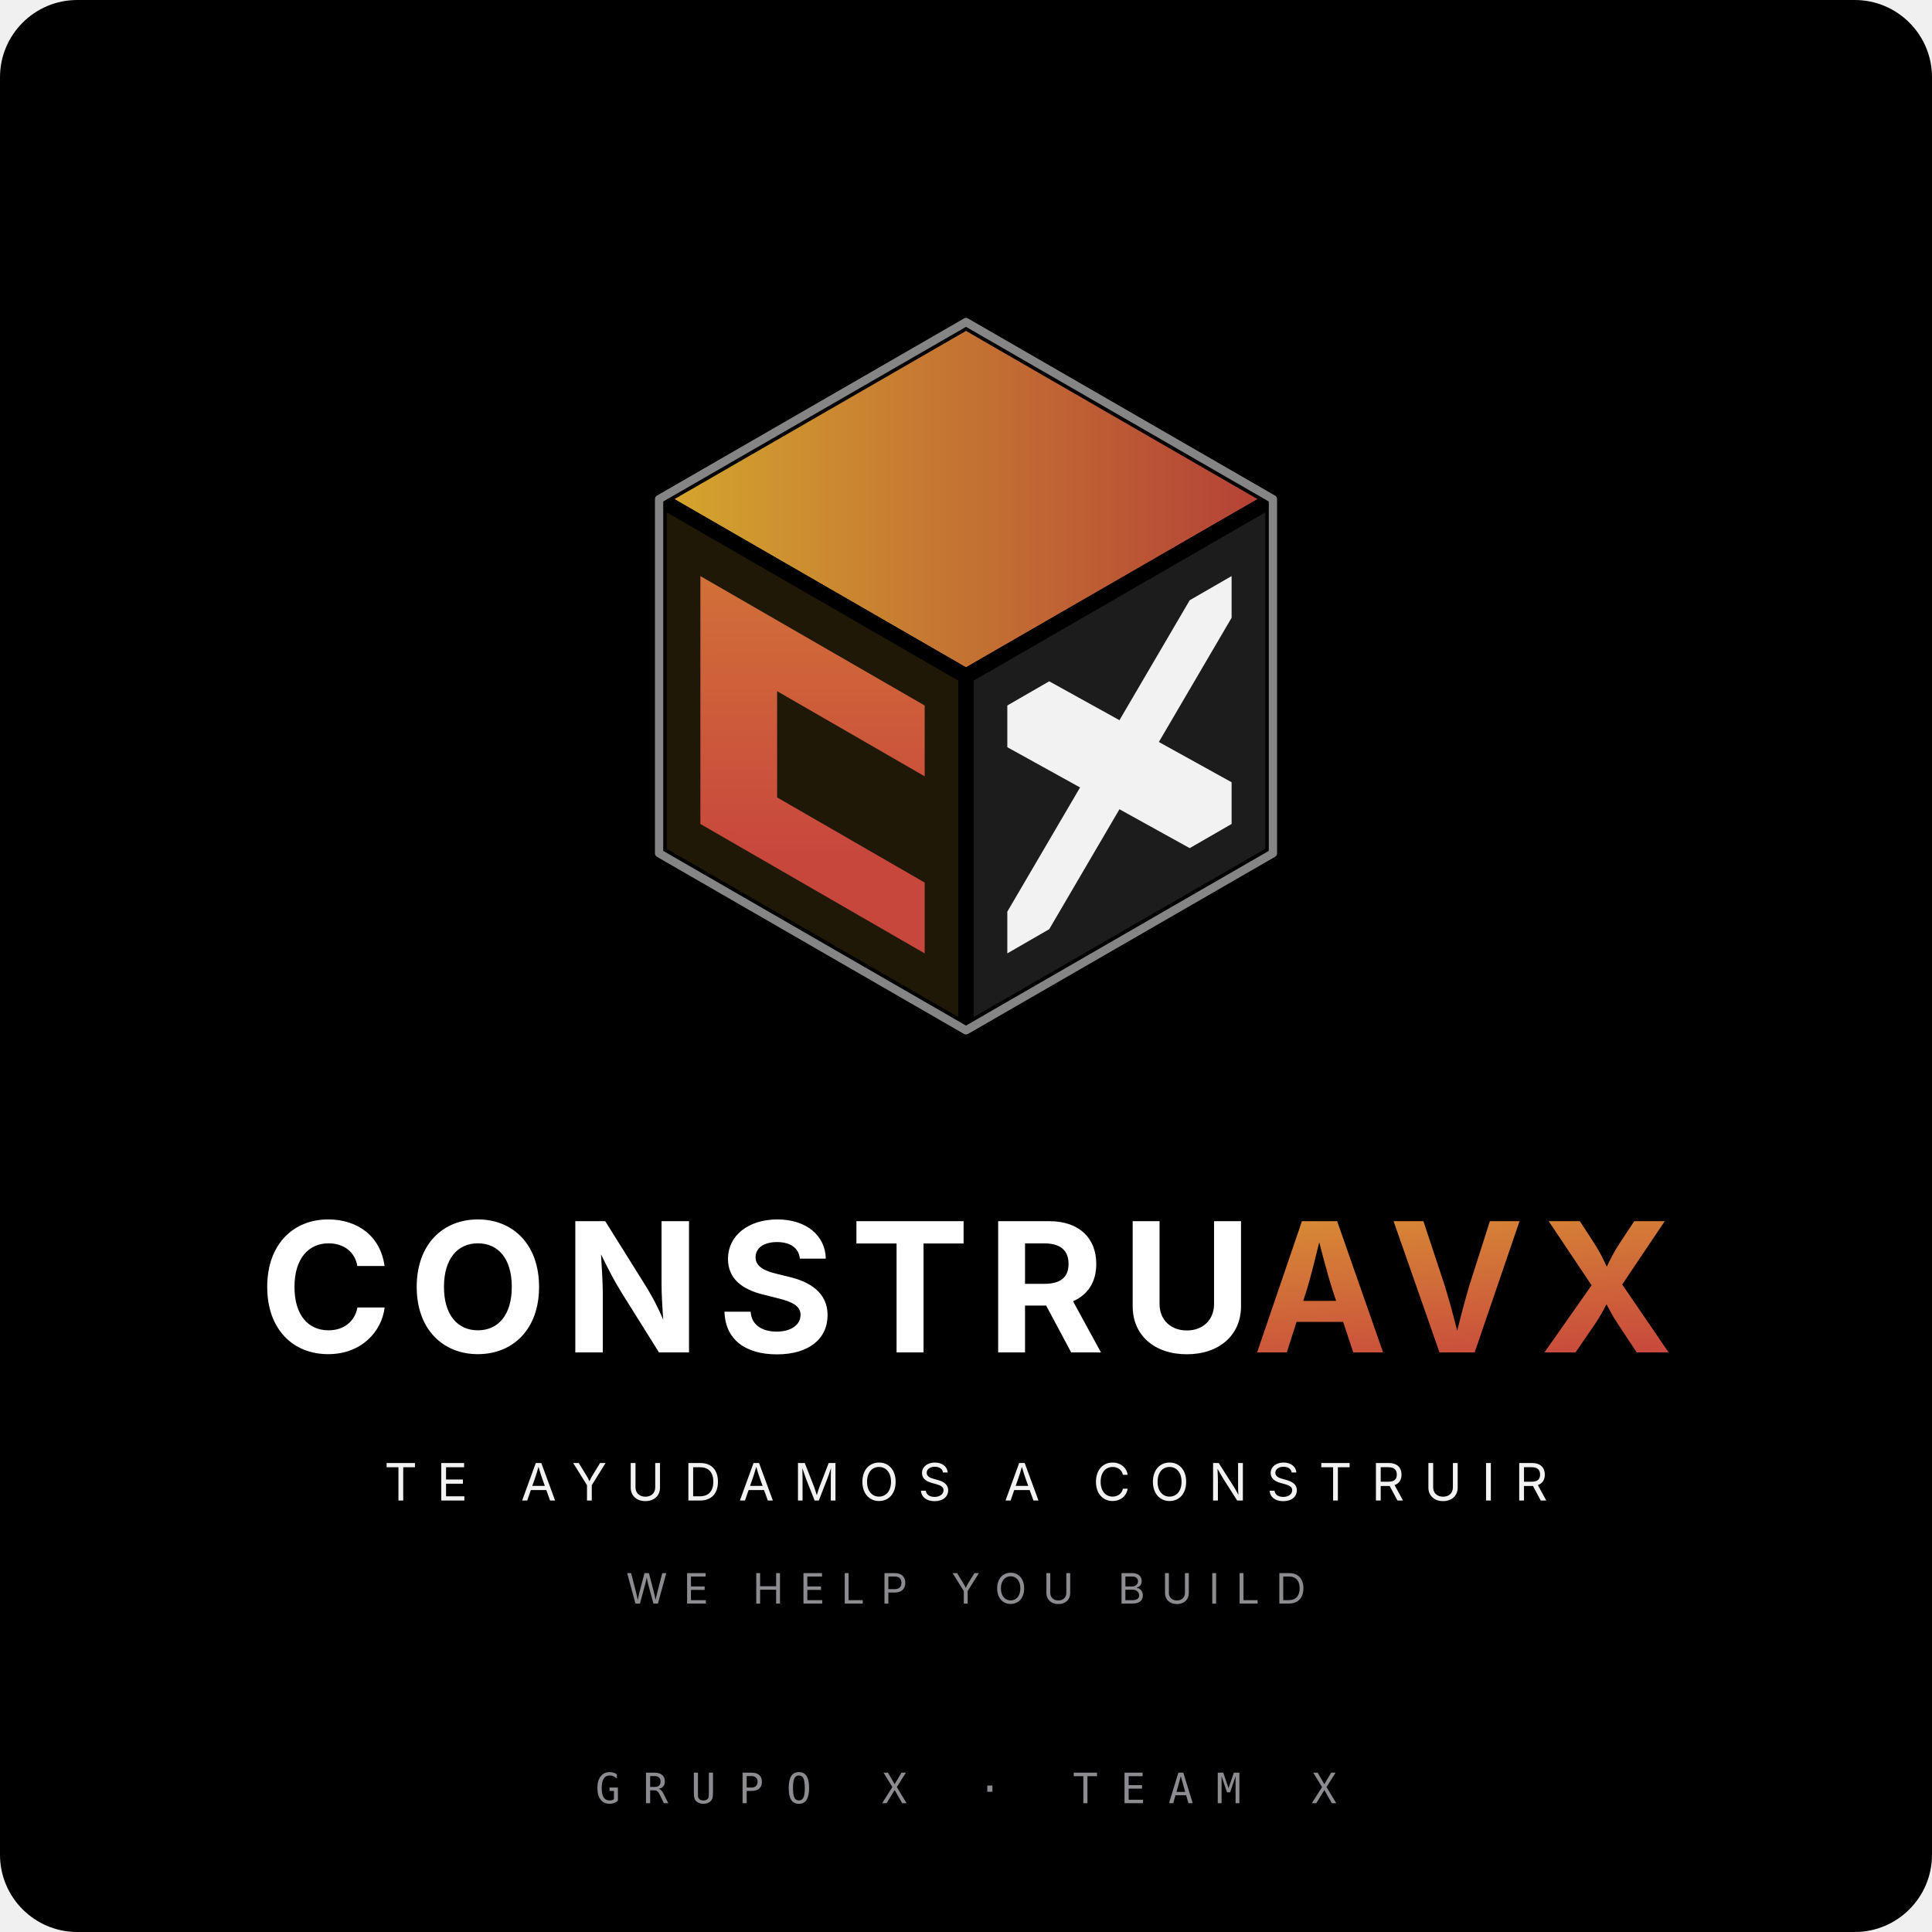
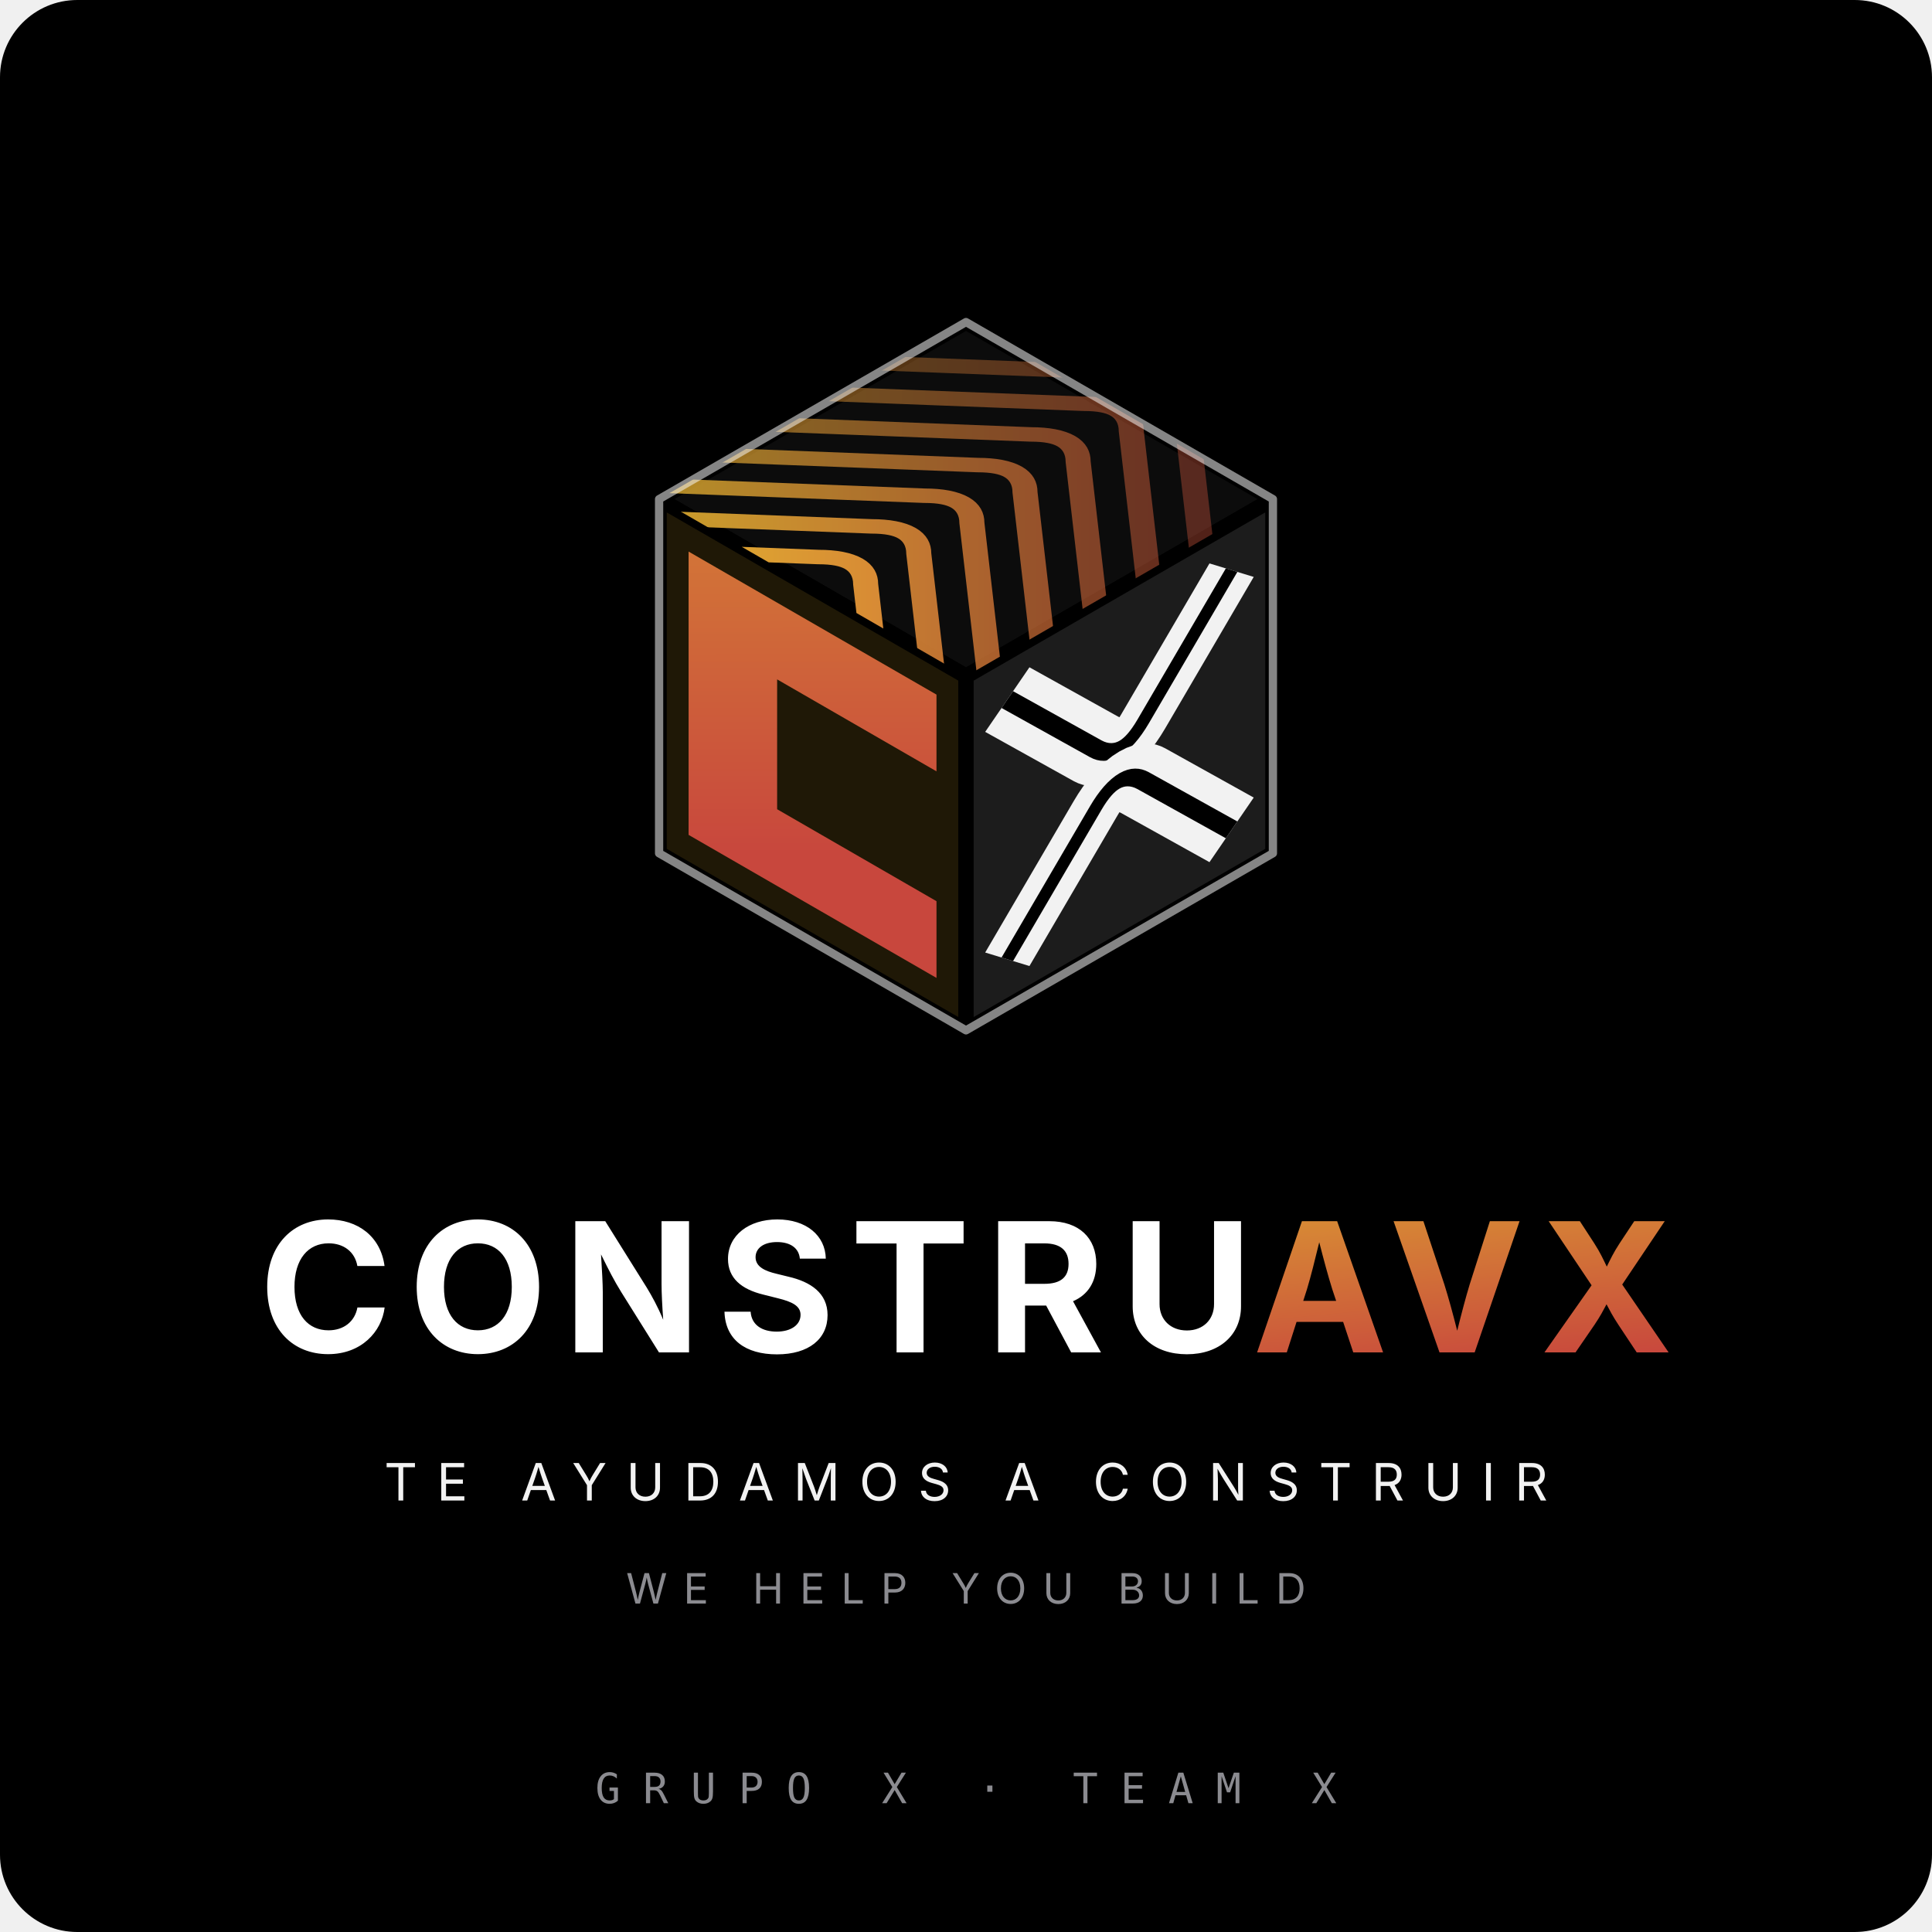
<svg xmlns="http://www.w3.org/2000/svg" viewBox="0 0 600 600">
  <rect width="600" height="600" rx="24" fill="#000" />
  <g transform="translate(300.0 210.0) scale(1.833)">
    <defs>
      <linearGradient id="cgc" gradientUnits="userSpaceOnUse" x1="-52" y1="-30" x2="0" y2="60">
        <stop offset="0" stop-color="#E0B030" />
        <stop offset="1" stop-color="#C8473D" />
      </linearGradient>
-       <linearGradient id="tgc" gradientUnits="userSpaceOnUse" x1="-52" y1="-30" x2="52" y2="-30">
-         <stop offset="0" stop-color="#E0B030" stop-opacity=".95" />
-         <stop offset="1" stop-color="#C8473D" stop-opacity=".9" />
+       <linearGradient id="tgl" gradientUnits="userSpaceOnUse" x1="0" y1="0" x2="52" y2="52">
+         <stop offset="0" stop-color="#E0B030" />
+         <stop offset="1" stop-color="#C8473D" />
      </linearGradient>
-       <clipPath id="xcl">
-         <rect x="7" y="9" width="38" height="42" />
+       <clipPath id="tcl">
+         <rect x="0" y="0" width="52" height="52" />
+       </clipPath>
+       <clipPath id="fcl">
+         <rect x="0" y="0" width="52" height="60" />
      </clipPath>
    </defs>
    <g stroke="#000" stroke-width="2.6" stroke-linejoin="round">
-       <polygon points="0,-60 52,-30 0,0 -52,-30" fill="url(#tgc)" />
+       <polygon points="0,-60 52,-30 0,0 -52,-30" fill="#fff" fill-opacity=".05" />
      <polygon points="-52,-30 0,0 0,60 -52,30" fill="#E0B030" fill-opacity=".14" />
      <polygon points="0,0 52,-30 52,30 0,60" fill="#fff" fill-opacity=".11" />
    </g>
-     <polygon points="0,-60 52,-30 52,30 0,60 -52,30 -52,-30" fill="none" stroke="#f2f2f2" stroke-opacity=".55" stroke-width="1.4" stroke-linejoin="round" />
+     <g transform="matrix(1 .577 1 -.577 -52 -30)">
+       <g clip-path="url(#tcl)">
+         <path d="M-2 -16.0 L22 5.0 Q26 9.0 30 5.0 L54 -16.0" fill="none" stroke="url(#tgl)" stroke-width="3" stroke-linejoin="round" opacity="1.00" />
+         <path d="M-2 -7.0 L22 14.0 Q26 18.0 30 14.0 L54 -7.0" fill="none" stroke="url(#tgl)" stroke-width="3" stroke-linejoin="round" opacity="0.90" />
+         <path d="M-2 2.0 L22 23.0 Q26 27.0 30 23.0 L54 2.0" fill="none" stroke="url(#tgl)" stroke-width="3" stroke-linejoin="round" opacity="0.80" />
+         <path d="M-2 11.0 L22 32.0 Q26 36.0 30 32.0 L54 11.0" fill="none" stroke="url(#tgl)" stroke-width="3" stroke-linejoin="round" opacity="0.70" />
+         <path d="M-2 20.0 L22 41.0 Q26 45.0 30 41.0 L54 20.0" fill="none" stroke="url(#tgl)" stroke-width="3" stroke-linejoin="round" opacity="0.60" />
+         <path d="M-2 29.0 L22 50.0 Q26 54.0 30 50.0 L54 29.0" fill="none" stroke="url(#tgl)" stroke-width="3" stroke-linejoin="round" opacity="0.50" />
+         <path d="M-2 38.0 L22 59.0 Q26 63.0 30 59.0 L54 38.0" fill="none" stroke="url(#tgl)" stroke-width="3" stroke-linejoin="round" opacity="0.40" />
+       </g>
+     </g>
    <g transform="matrix(1 .577 0 1 -52 -30)">
-       <polygon points="7,9 45,9 45,21 20,21 20,39 45,39 45,51 7,51" fill="url(#cgc)" />
+       <polygon points="5,6 47,6 47,19 20,19 20,41 47,41 47,54 5,54" fill="url(#cgc)" />
    </g>
    <g transform="matrix(1 -.577 0 1 0 0)">
-       <g clip-path="url(#xcl)" stroke="#f2f2f2" stroke-width="10">
-         <line x1="3" y1="4" x2="49" y2="56" />
-         <line x1="49" y1="4" x2="3" y2="56" />
+       <g clip-path="url(#fcl)">
+         <path d="M7 8 L22 25 Q26 29.5 30 25 L45 8" fill="none" stroke="#f2f2f2" stroke-width="10" stroke-linejoin="round" />
+         <path d="M7 8 L22 25 Q26 29.5 30 25 L45 8" fill="none" stroke="#000" stroke-width="2.6" stroke-linejoin="round" />
+         <path d="M7 52 L22 35 Q26 30.5 30 35 L45 52" fill="none" stroke="#f2f2f2" stroke-width="10" stroke-linejoin="round" />
+         <path d="M7 52 L22 35 Q26 30.5 30 35 L45 52" fill="none" stroke="#000" stroke-width="2.6" stroke-linejoin="round" />
      </g>
    </g>
+     <polygon points="0,-60 52,-30 52,30 0,60 -52,30 -52,-30" fill="none" stroke="#f2f2f2" stroke-opacity=".55" stroke-width="1.4" stroke-linejoin="round" />
  </g>
  <defs>
    <linearGradient id="wg" x1="0" y1="0" x2="1" y2="1">
      <stop offset="0" stop-color="#E0B030" />
      <stop offset="1" stop-color="#C8473D" />
    </linearGradient>
  </defs>
  <text x="300" y="420" text-anchor="middle" font-family="'Montserrat','Inter','Helvetica Neue',Arial,sans-serif" font-weight="700" font-size="56" letter-spacing="5.0" fill="#fff">CONSTRU<tspan fill="url(#wg)">AVX</tspan>
  </text>
  <text x="300" y="466" text-anchor="middle" font-family="'Inter Tight','Inter','Helvetica Neue',Arial,sans-serif" font-weight="400" font-size="16" fill="#f2f2f2" letter-spacing="6">TE AYUDAMOS A CONSTRUIR</text>
  <text x="300" y="498" text-anchor="middle" font-family="'Inter Tight','Inter','Helvetica Neue',Arial,sans-serif" font-weight="400" font-size="13" fill="#8b8b90" letter-spacing="5">WE HELP YOU BUILD</text>
  <text x="300" y="560" text-anchor="middle" font-family="'JetBrains Mono','DejaVu Sans Mono',monospace" font-weight="400" font-size="13" fill="#8b8b90" letter-spacing="7">GRUPO X · TEAM X</text>
</svg>
